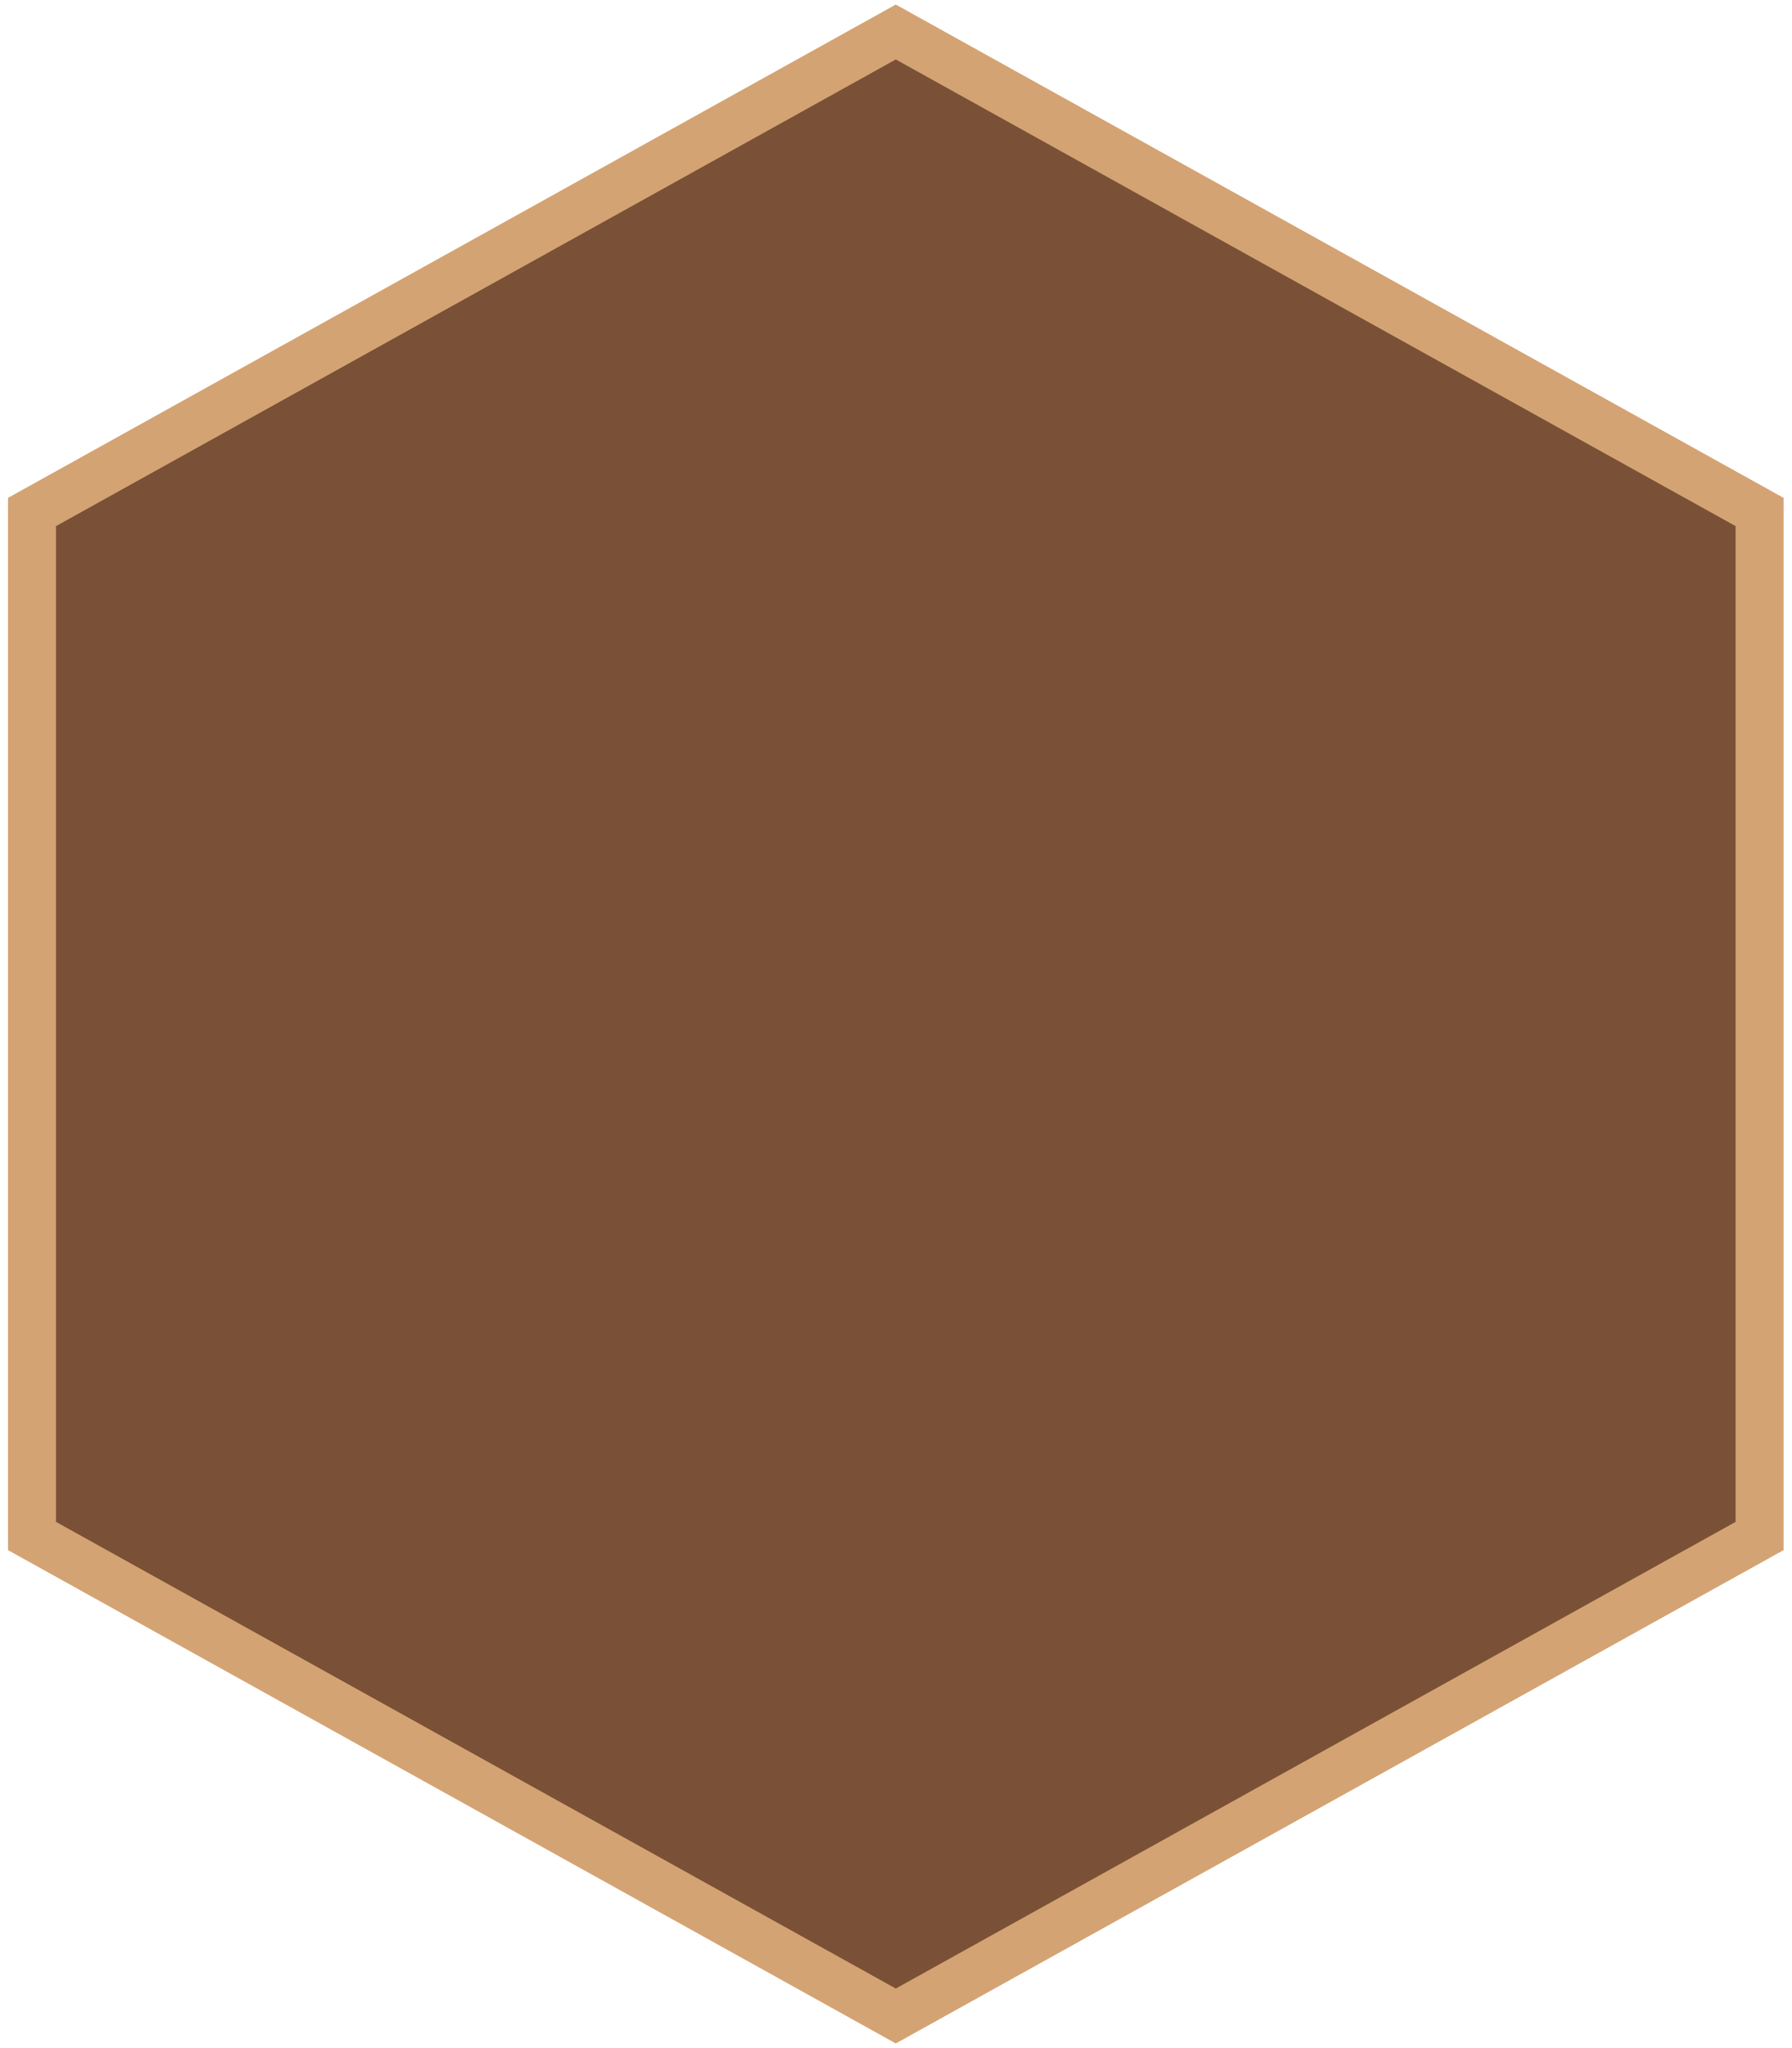
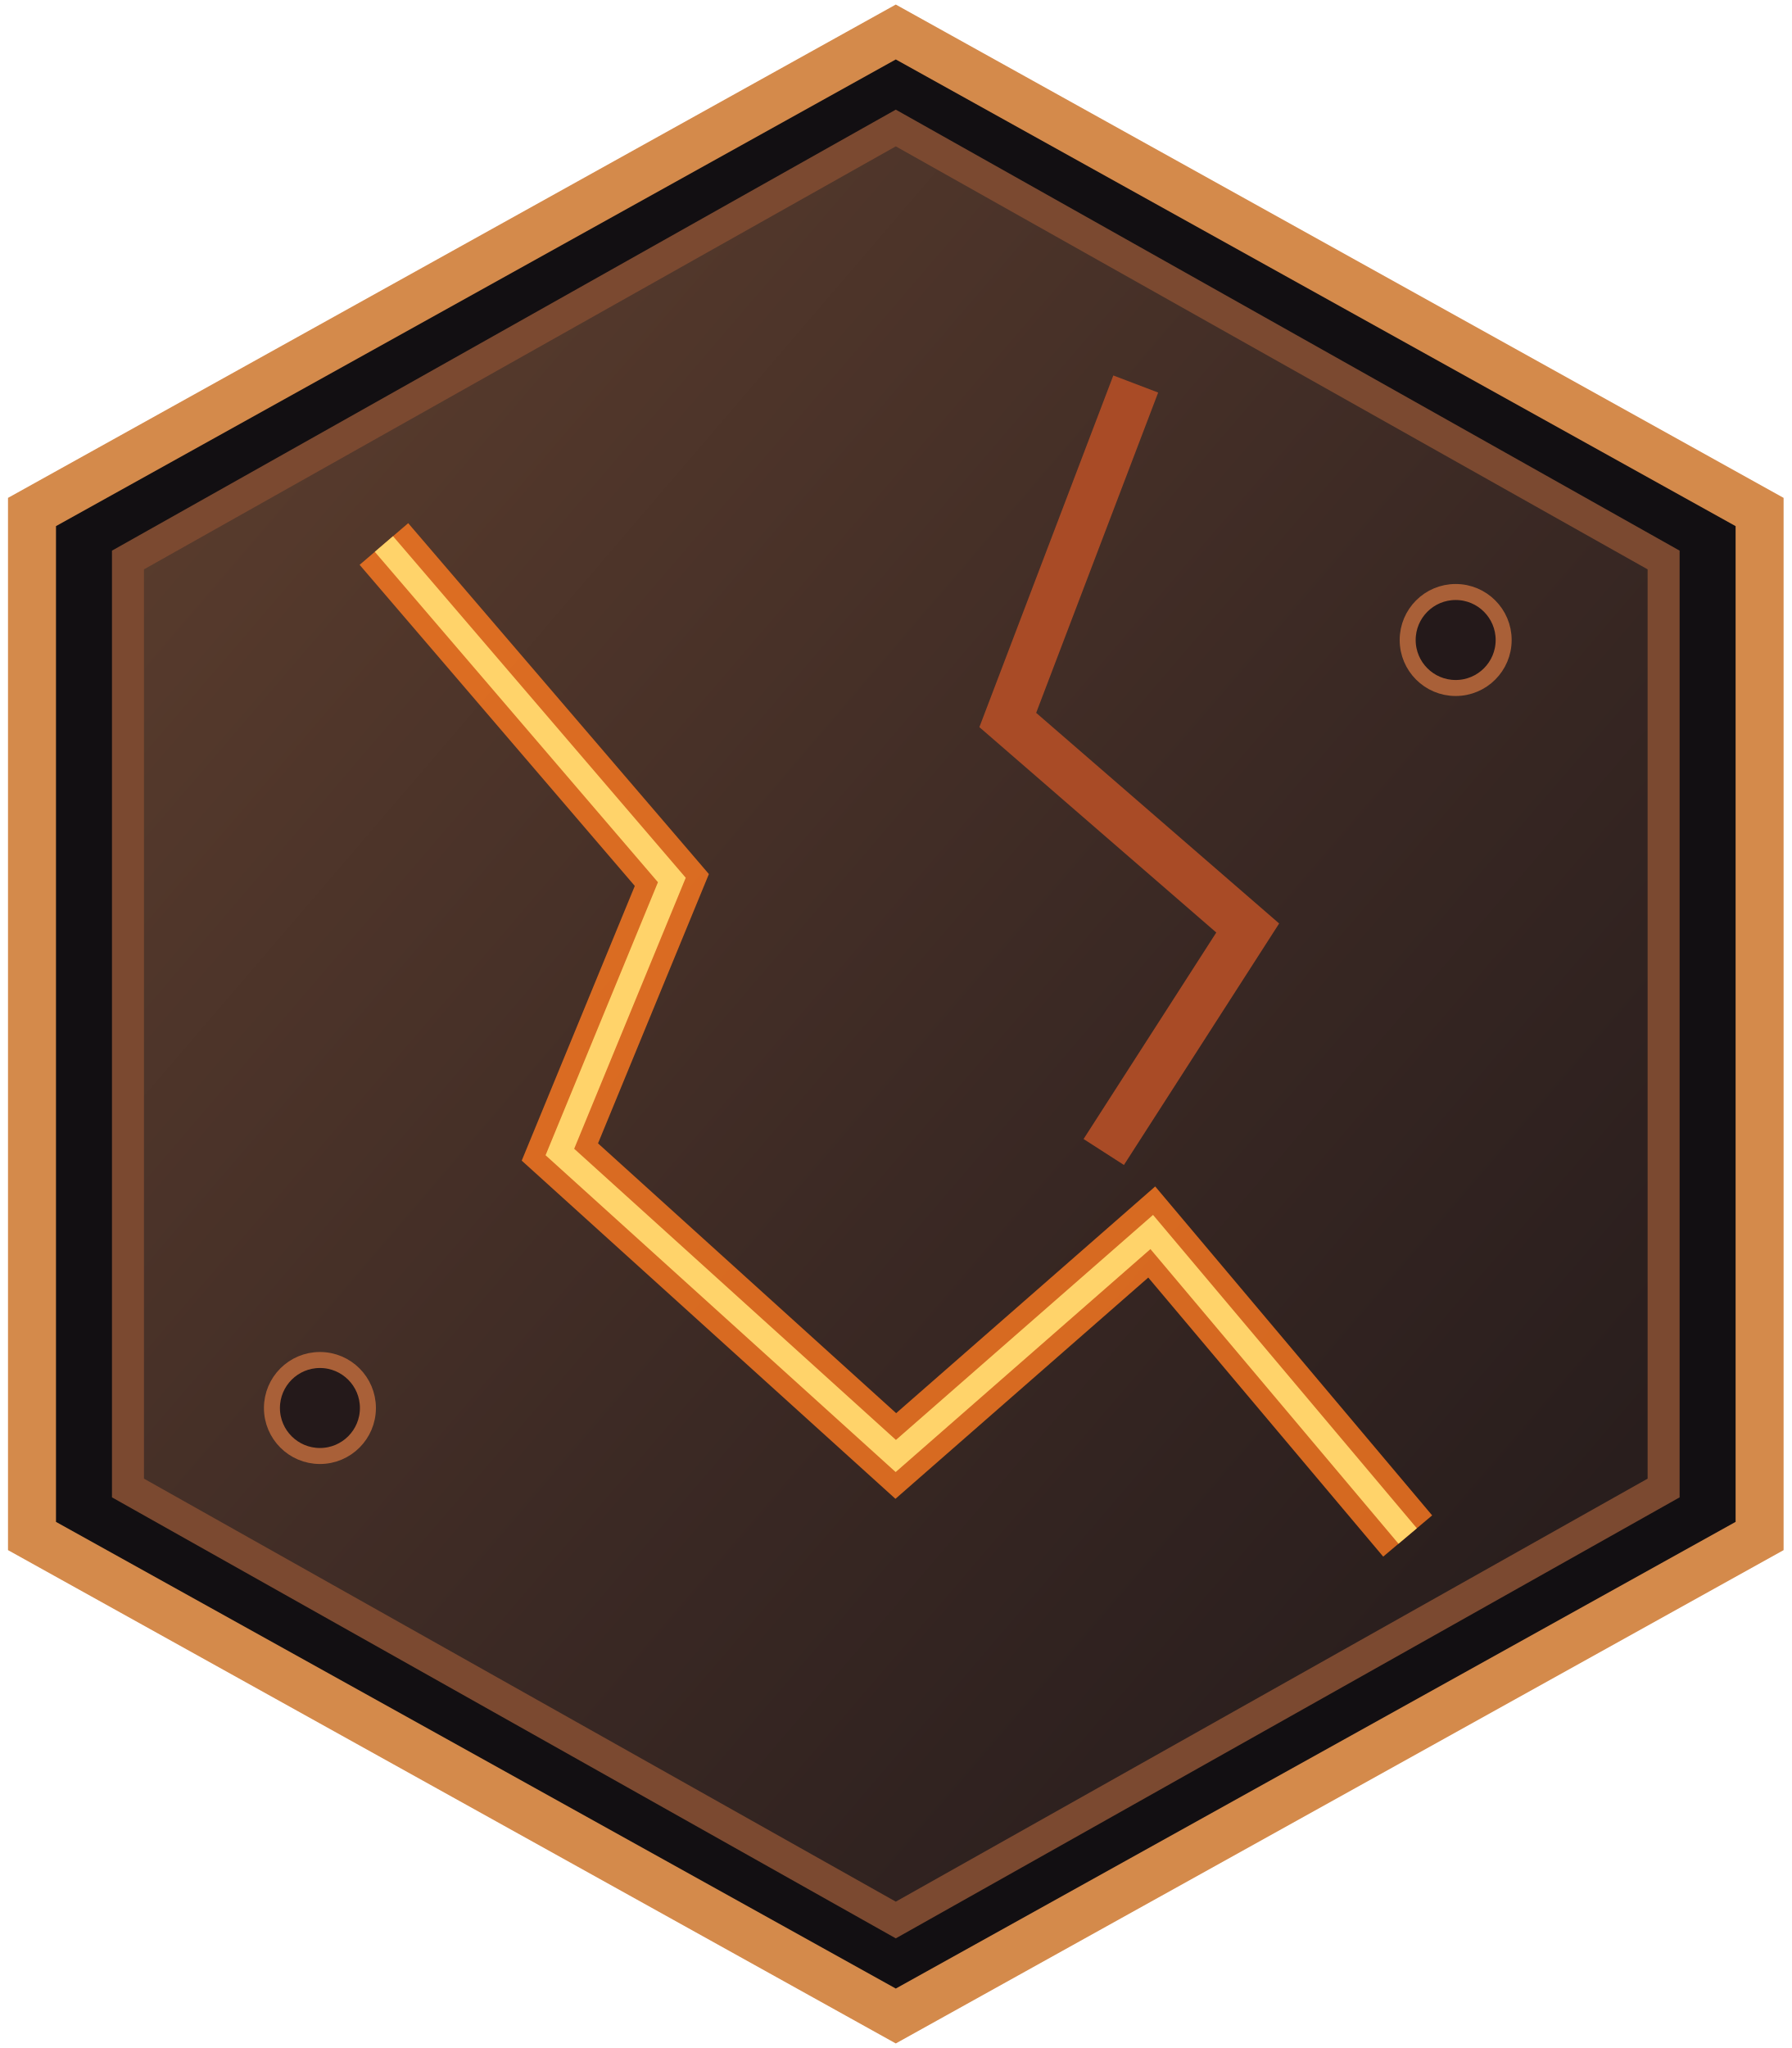
<svg xmlns="http://www.w3.org/2000/svg" width="56" height="64" viewBox="0 0 112 128">
-   <polygon points="56,2 110,32 110,96 56,126 2,96 2,32" fill="#7a5136" stroke="#d4a373" stroke-width="3" />
+   <defs>
+     <linearGradient id="scorched" x1="0" y1="0" x2="1" y2="1">
+       <stop offset="0" stop-color="#60402f" />
+       <stop offset="0.55" stop-color="#3b2924" />
+       <stop offset="1" stop-color="#21191a" />
+     </linearGradient>
+   </defs>
+   <polygon points="56,2 110,32 110,96 56,126 2,96 2,32" fill="#120f12" stroke="#d48a4b" stroke-width="3" />
+   <polygon points="56,8 104,35 104,93 56,120 8,93 8,35" fill="url(#scorched)" stroke="#7b4930" stroke-width="2" />
+   <path d="M24 34 L42 55 L35 72 L56 91 L72 77 L88 96" fill="none" stroke="#ff7a20" stroke-width="4" opacity="0.8" />
+   <path d="M24 34 L42 55 L35 72 L56 91 L72 77 L88 96" fill="none" stroke="#ffd36a" stroke-width="1.5" />
+   <path d="M71 24 L63 45 L78 58 L69 72" fill="none" stroke="#a94b26" stroke-width="3" />
+   <circle cx="20" cy="88" r="3" fill="#24191a" stroke="#a96038" />
+   <circle cx="91" cy="40" r="3" fill="#24191a" stroke="#a96038" />
</svg>
